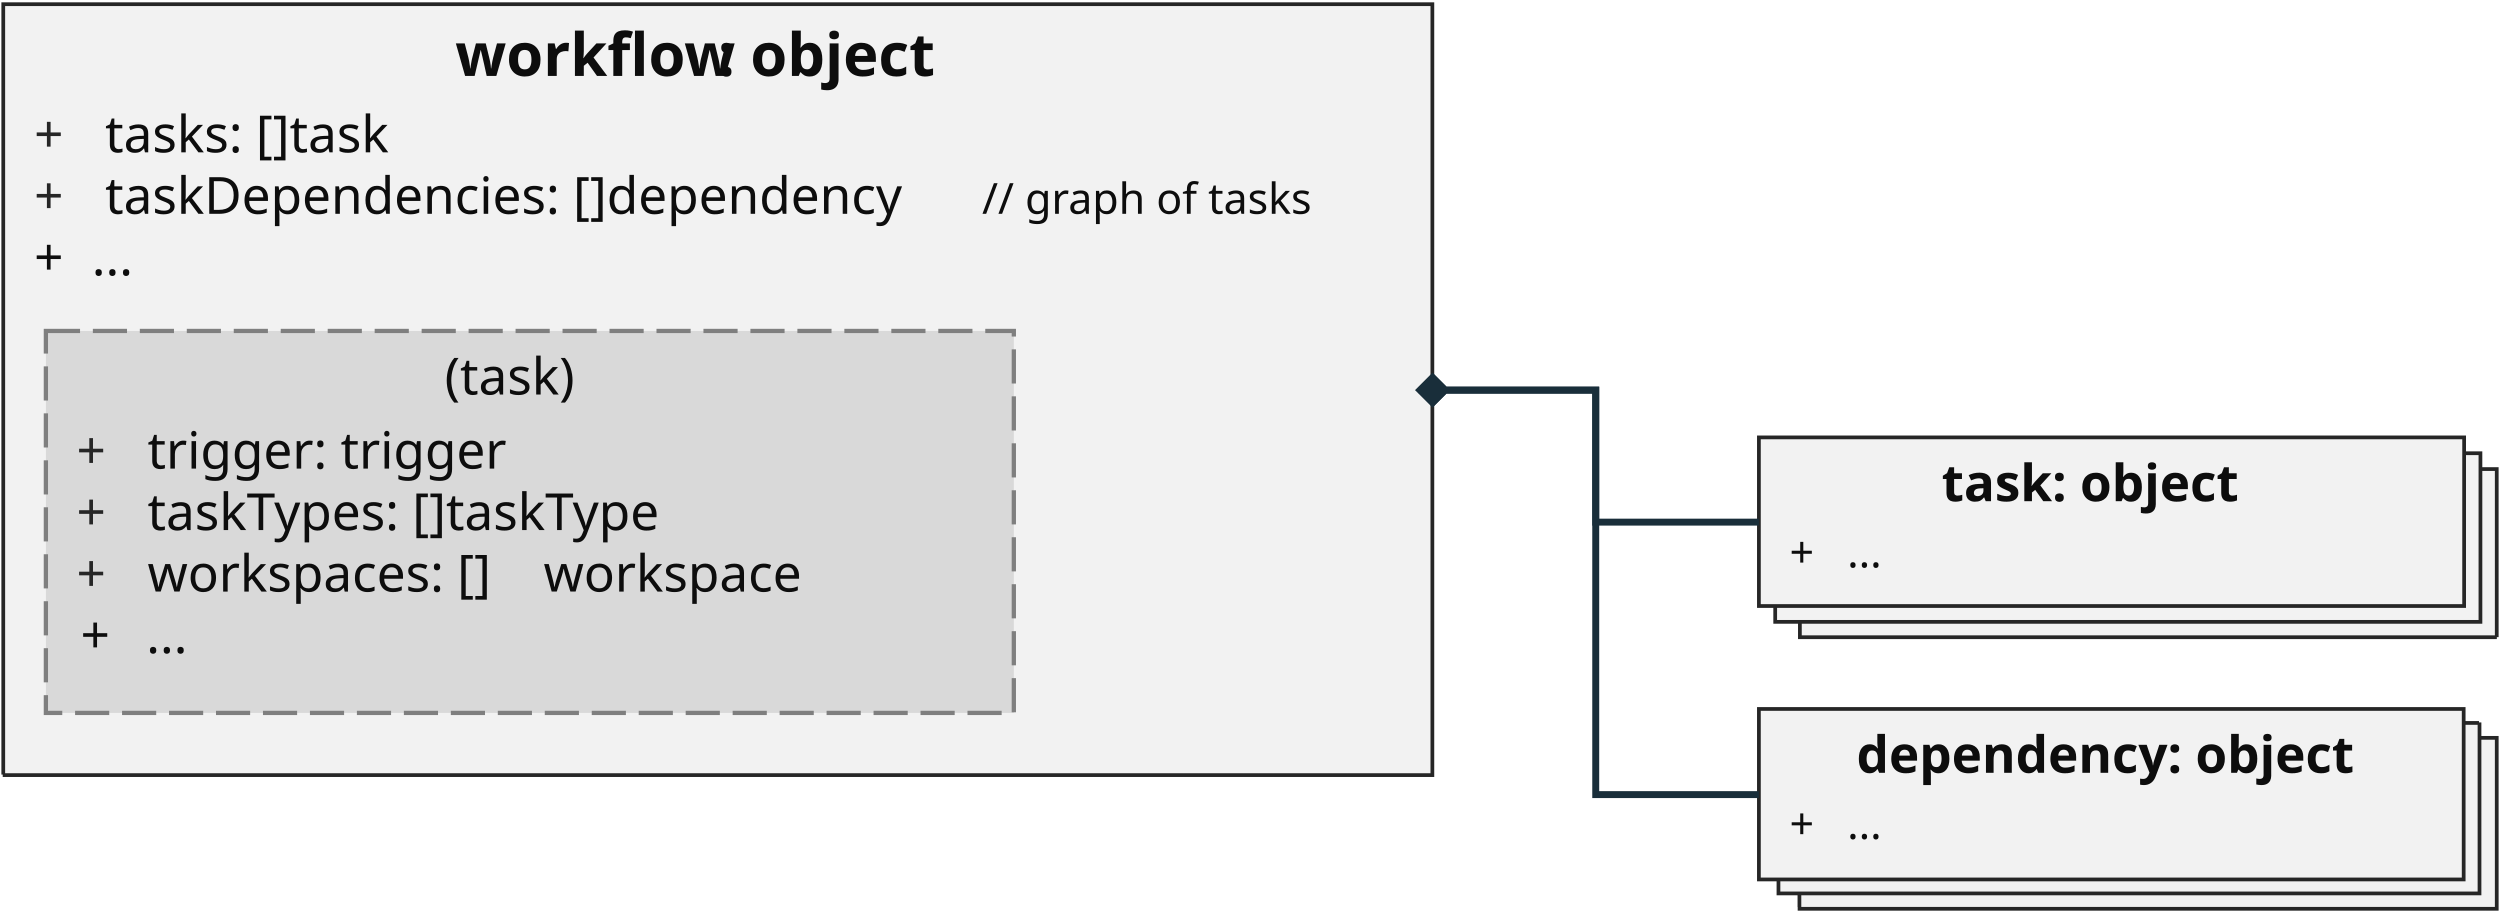
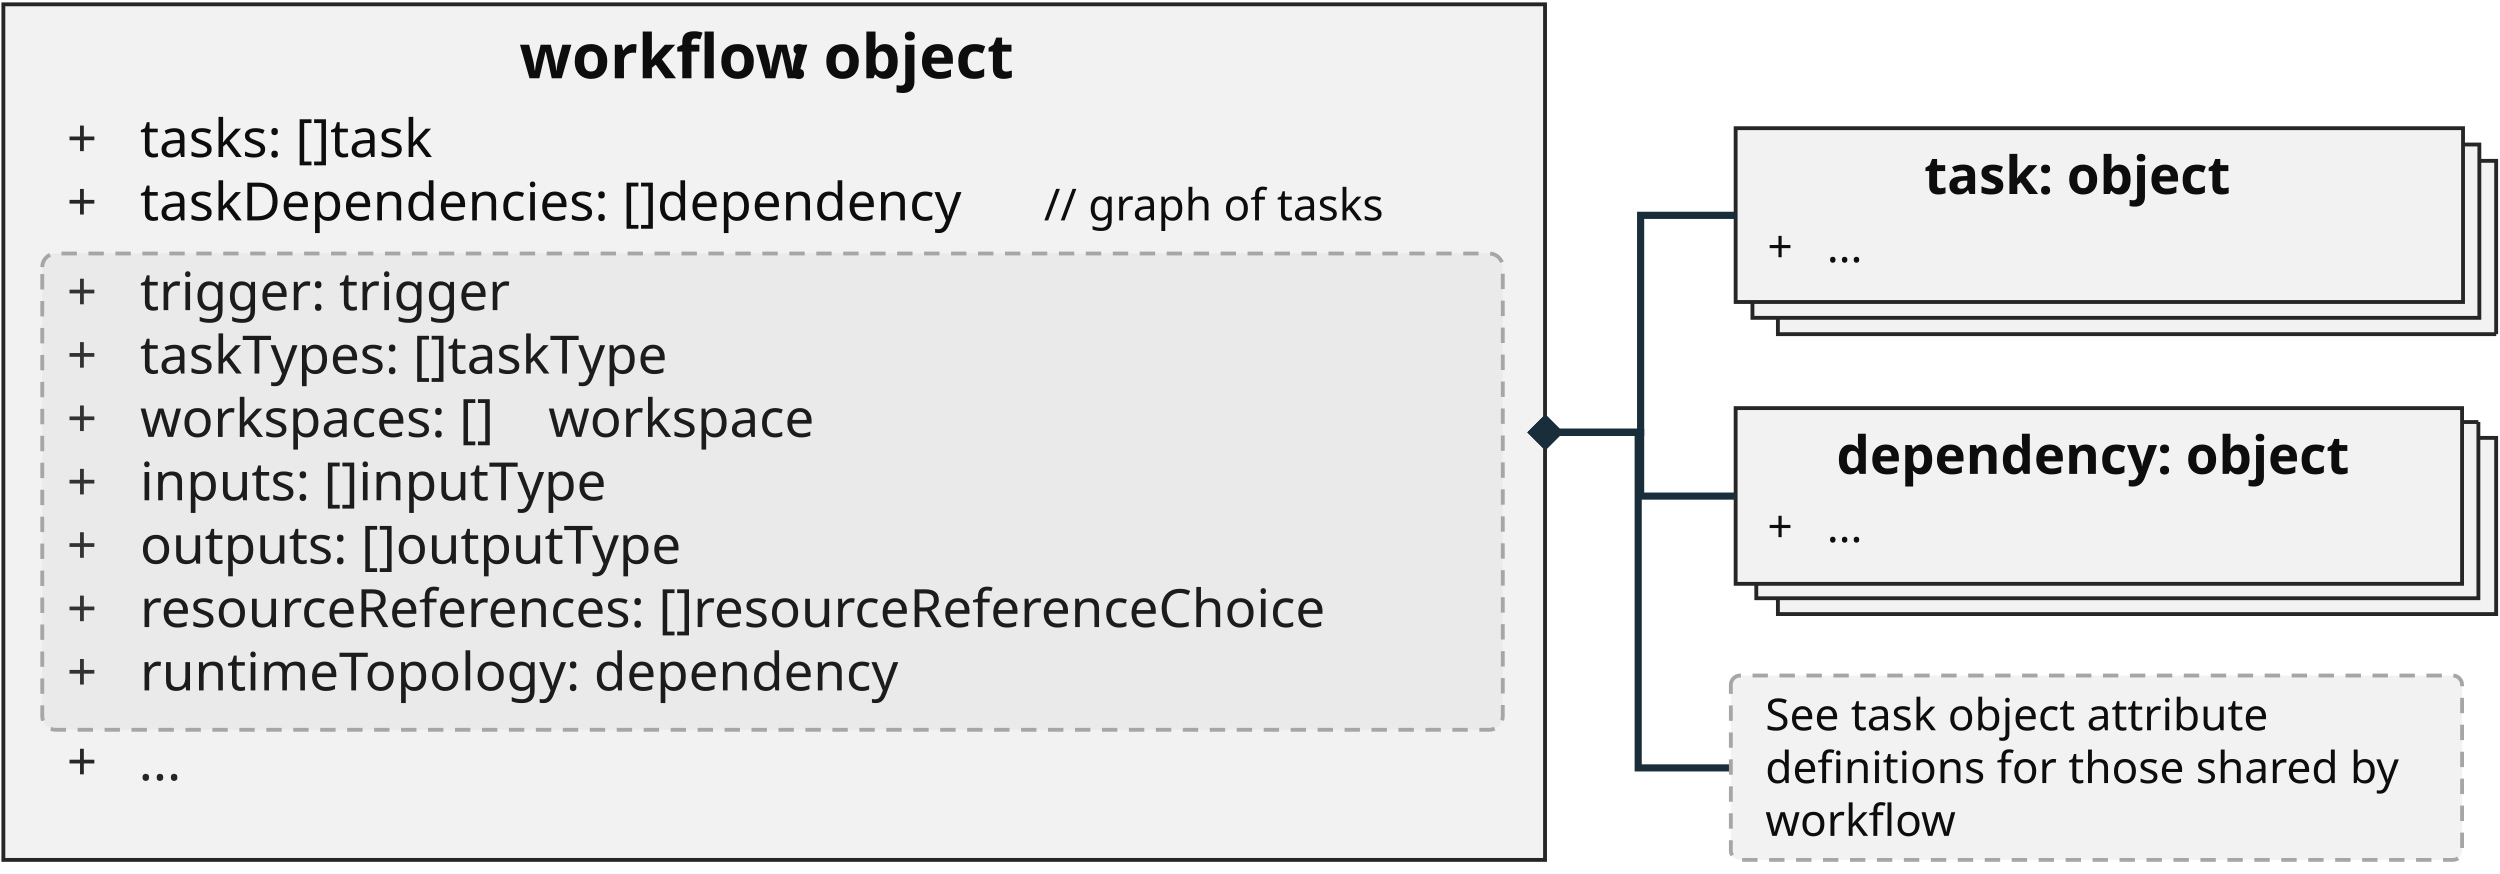
- <svg xmlns="http://www.w3.org/2000/svg" width="5367" height="1957" xml:space="preserve" overflow="hidden">
+ <svg xmlns="http://www.w3.org/2000/svg" width="5207" height="1820" xml:space="preserve" overflow="hidden">
  <g transform="translate(-403 -334)">
    <g>
-       <rect x="4266" y="1918" width="1497" height="367" stroke="#262626" stroke-width="8.021" stroke-linecap="square" stroke-linejoin="miter" stroke-miterlimit="8" stroke-dasharray="24.062 8.021" stroke-opacity="1" fill="#F2F2F2" fill-opacity="1" />
-       <text fill="#0D0D0D" fill-opacity="1" font-family="Consolas,Consolas_MSFontService,sans-serif" font-style="normal" font-variant="normal" font-weight="700" font-stretch="normal" font-size="110" text-anchor="start" direction="ltr" writing-mode="lr-tb" unicode-bidi="normal" text-decoration="none" transform="matrix(1 0 0 1 4710.81 2055)">dependency</text>
-       <text fill="#262626" fill-opacity="1" font-family="Calibri,Calibri_MSFontService,sans-serif" font-style="normal" font-variant="normal" font-weight="400" font-stretch="normal" font-size="92" text-anchor="start" direction="ltr" writing-mode="lr-tb" unicode-bidi="normal" text-decoration="none" transform="matrix(1 0 0 1 4332.11 2170)">+</text>
-       <text fill="#0D0D0D" fill-opacity="1" font-family="Consolas,Consolas_MSFontService,sans-serif" font-style="normal" font-variant="normal" font-weight="400" font-stretch="normal" font-size="92" text-anchor="start" direction="ltr" writing-mode="lr-tb" unicode-bidi="normal" text-decoration="none" transform="matrix(1 0 0 1 4484.5 2170)">dependsOn</text>
-       <rect x="4221" y="1886" width="1505" height="366" stroke="#262626" stroke-width="8.021" stroke-linecap="square" stroke-linejoin="miter" stroke-miterlimit="8" stroke-dasharray="24.062 8.021" stroke-opacity="1" fill="#F2F2F2" fill-opacity="1" />
-       <text fill="#0D0D0D" fill-opacity="1" font-family="Consolas,Consolas_MSFontService,sans-serif" font-style="normal" font-variant="normal" font-weight="700" font-stretch="normal" font-size="110" text-anchor="start" direction="ltr" writing-mode="lr-tb" unicode-bidi="normal" text-decoration="none" transform="matrix(1 0 0 1 4669.89 2023)">dependency</text>
-       <text fill="#262626" fill-opacity="1" font-family="Calibri,Calibri_MSFontService,sans-serif" font-style="normal" font-variant="normal" font-weight="400" font-stretch="normal" font-size="92" text-anchor="start" direction="ltr" writing-mode="lr-tb" unicode-bidi="normal" text-decoration="none" transform="matrix(1 0 0 1 4287.48 2138)">+</text>
-       <text fill="#0D0D0D" fill-opacity="1" font-family="Consolas,Consolas_MSFontService,sans-serif" font-style="normal" font-variant="normal" font-weight="400" font-stretch="normal" font-size="92" text-anchor="start" direction="ltr" writing-mode="lr-tb" unicode-bidi="normal" text-decoration="none" transform="matrix(1 0 0 1 4439.88 2138)">dependsOn</text>
-       <rect x="4179" y="1856" width="1513" height="366" stroke="#262626" stroke-width="8.021" stroke-linecap="square" stroke-linejoin="miter" stroke-miterlimit="8" stroke-dasharray="24.062 8.021" stroke-opacity="1" fill="#F2F2F2" fill-opacity="1" />
-       <text fill="#0D0D0D" fill-opacity="1" font-family="Consolas,Consolas_MSFontService,sans-serif" font-style="normal" font-variant="normal" font-weight="700" font-stretch="normal" font-size="110" text-anchor="start" direction="ltr" writing-mode="lr-tb" unicode-bidi="normal" text-decoration="none" transform="matrix(1 0 0 1 4388.61 1993)">dependency: object</text>
-       <text fill="#0D0D0D" fill-opacity="1" font-family="Calibri,Calibri_MSFontService,sans-serif" font-style="normal" font-variant="normal" font-weight="400" font-stretch="normal" font-size="92" text-anchor="start" direction="ltr" writing-mode="lr-tb" unicode-bidi="normal" text-decoration="none" transform="matrix(1 0 0 1 4244.81 2135)">+</text>
-       <text fill="#0D0D0D" fill-opacity="1" font-family="Consolas,Consolas_MSFontService,sans-serif" font-style="normal" font-variant="normal" font-weight="400" font-stretch="normal" font-size="92" text-anchor="start" direction="ltr" writing-mode="lr-tb" unicode-bidi="normal" text-decoration="none" transform="matrix(1 0 0 1 4368.56 2135)">...</text>
-       <rect x="4267" y="1341" width="1496" height="361" stroke="#262626" stroke-width="8.021" stroke-linecap="square" stroke-linejoin="miter" stroke-miterlimit="8" stroke-dasharray="24.062 8.021" stroke-opacity="1" fill="#F2F2F2" fill-opacity="1" />
-       <text fill="#0D0D0D" fill-opacity="1" font-family="Consolas,Consolas_MSFontService,sans-serif" font-style="normal" font-variant="normal" font-weight="700" font-stretch="normal" font-size="110" text-anchor="start" direction="ltr" writing-mode="lr-tb" unicode-bidi="normal" text-decoration="none" transform="matrix(1 0 0 1 4710.94 1478)">dependency</text>
-       <text fill="#262626" fill-opacity="1" font-family="Calibri,Calibri_MSFontService,sans-serif" font-style="normal" font-variant="normal" font-weight="400" font-stretch="normal" font-size="92" text-anchor="start" direction="ltr" writing-mode="lr-tb" unicode-bidi="normal" text-decoration="none" transform="matrix(1 0 0 1 4332.82 1593)">+</text>
-       <text fill="#0D0D0D" fill-opacity="1" font-family="Consolas,Consolas_MSFontService,sans-serif" font-style="normal" font-variant="normal" font-weight="400" font-stretch="normal" font-size="92" text-anchor="start" direction="ltr" writing-mode="lr-tb" unicode-bidi="normal" text-decoration="none" transform="matrix(1 0 0 1 4485.21 1593)">dependsOn</text>
-       <rect x="4214" y="1307" width="1514" height="362" stroke="#262626" stroke-width="8.021" stroke-linecap="square" stroke-linejoin="miter" stroke-miterlimit="8" stroke-dasharray="24.062 8.021" stroke-opacity="1" fill="#F2F2F2" fill-opacity="1" />
-       <text fill="#0D0D0D" fill-opacity="1" font-family="Consolas,Consolas_MSFontService,sans-serif" font-style="normal" font-variant="normal" font-weight="700" font-stretch="normal" font-size="110" text-anchor="start" direction="ltr" writing-mode="lr-tb" unicode-bidi="normal" text-decoration="none" transform="matrix(1 0 0 1 4666.98 1444)">dependency</text>
-       <text fill="#262626" fill-opacity="1" font-family="Calibri,Calibri_MSFontService,sans-serif" font-style="normal" font-variant="normal" font-weight="400" font-stretch="normal" font-size="92" text-anchor="start" direction="ltr" writing-mode="lr-tb" unicode-bidi="normal" text-decoration="none" transform="matrix(1 0 0 1 4279.68 1559)">+</text>
-       <text fill="#0D0D0D" fill-opacity="1" font-family="Consolas,Consolas_MSFontService,sans-serif" font-style="normal" font-variant="normal" font-weight="400" font-stretch="normal" font-size="92" text-anchor="start" direction="ltr" writing-mode="lr-tb" unicode-bidi="normal" text-decoration="none" transform="matrix(1 0 0 1 4432.08 1559)">dependsOn</text>
-       <rect x="4179" y="1273" width="1514" height="362" stroke="#262626" stroke-width="8.021" stroke-linecap="square" stroke-linejoin="miter" stroke-miterlimit="8" stroke-dasharray="24.062 8.021" stroke-opacity="1" fill="#F2F2F2" fill-opacity="1" />
-       <text fill="#0D0D0D" fill-opacity="1" font-family="Consolas,Consolas_MSFontService,sans-serif" font-style="normal" font-variant="normal" font-weight="700" font-stretch="normal" font-size="110" text-anchor="start" direction="ltr" writing-mode="lr-tb" unicode-bidi="normal" text-decoration="none" transform="matrix(1 0 0 1 4571.37 1410)">task: object</text>
-       <text fill="#0D0D0D" fill-opacity="1" font-family="Calibri,Calibri_MSFontService,sans-serif" font-style="normal" font-variant="normal" font-weight="400" font-stretch="normal" font-size="92" text-anchor="start" direction="ltr" writing-mode="lr-tb" unicode-bidi="normal" text-decoration="none" transform="matrix(1 0 0 1 4244.81 1552)">+</text>
-       <text fill="#0D0D0D" fill-opacity="1" font-family="Consolas,Consolas_MSFontService,sans-serif" font-style="normal" font-variant="normal" font-weight="400" font-stretch="normal" font-size="92" text-anchor="start" direction="ltr" writing-mode="lr-tb" unicode-bidi="normal" text-decoration="none" transform="matrix(1 0 0 1 4368.56 1552)">...</text>
-       <rect x="410" y="343" width="3068" height="1655" stroke="#262626" stroke-width="8.021" stroke-linecap="square" stroke-linejoin="miter" stroke-miterlimit="8" stroke-dasharray="24.062 8.021" stroke-opacity="1" fill="#F2F2F2" fill-opacity="1" />
-       <text fill="#0D0D0D" fill-opacity="1" font-family="Consolas,Consolas_MSFontService,sans-serif" font-style="normal" font-variant="normal" font-weight="700" font-stretch="normal" font-size="128" text-anchor="start" direction="ltr" writing-mode="lr-tb" unicode-bidi="normal" text-decoration="none" transform="matrix(1 0 0 1 1380.36 497)">workflow</text>
-       <text fill="#0D0D0D" fill-opacity="1" font-family="Consolas,Consolas_MSFontService,sans-serif" font-style="normal" font-variant="normal" font-weight="700" font-stretch="normal" font-size="128" text-anchor="start" direction="ltr" writing-mode="lr-tb" unicode-bidi="normal" text-decoration="none" transform="matrix(1 0 0 1 1944.11 497)">: object</text>
-       <text fill="#262626" fill-opacity="1" font-family="Calibri,Calibri_MSFontService,sans-serif" font-style="normal" font-variant="normal" font-weight="400" font-stretch="normal" font-size="110" text-anchor="start" direction="ltr" writing-mode="lr-tb" unicode-bidi="normal" text-decoration="none" transform="matrix(1 0 0 1 476.296 661)">+</text>
-       <text fill="#0D0D0D" fill-opacity="1" font-family="Consolas,Consolas_MSFontService,sans-serif" font-style="normal" font-variant="normal" font-weight="400" font-stretch="normal" font-size="110" text-anchor="start" direction="ltr" writing-mode="lr-tb" unicode-bidi="normal" text-decoration="none" transform="matrix(1 0 0 1 628.691 661)">tasks: []task</text>
-       <text fill="#262626" fill-opacity="1" font-family="Calibri,Calibri_MSFontService,sans-serif" font-style="normal" font-variant="normal" font-weight="400" font-stretch="normal" font-size="110" text-anchor="start" direction="ltr" writing-mode="lr-tb" unicode-bidi="normal" text-decoration="none" transform="matrix(1 0 0 1 476.296 793)">+</text>
-       <text fill="#0D0D0D" fill-opacity="1" font-family="Consolas,Consolas_MSFontService,sans-serif" font-style="normal" font-variant="normal" font-weight="400" font-stretch="normal" font-size="110" text-anchor="start" direction="ltr" writing-mode="lr-tb" unicode-bidi="normal" text-decoration="none" transform="matrix(1 0 0 1 628.691 793)">taskDependencies: []dependency </text>
-       <text fill="#0D0D0D" fill-opacity="1" font-family="Consolas,Consolas_MSFontService,sans-serif" font-style="normal" font-variant="normal" font-weight="400" font-stretch="normal" font-size="92" text-anchor="start" direction="ltr" writing-mode="lr-tb" unicode-bidi="normal" text-decoration="none" transform="matrix(1 0 0 1 2511.3 793)">// graph of tasks</text>
-       <text fill="#0D0D0D" fill-opacity="1" font-family="Calibri,Calibri_MSFontService,sans-serif" font-style="normal" font-variant="normal" font-weight="400" font-stretch="normal" font-size="110" text-anchor="start" direction="ltr" writing-mode="lr-tb" unicode-bidi="normal" text-decoration="none" transform="matrix(1 0 0 1 476.296 925)">+</text>
-       <text fill="#0D0D0D" fill-opacity="1" font-family="Consolas,Consolas_MSFontService,sans-serif" font-style="normal" font-variant="normal" font-weight="400" font-stretch="normal" font-size="110" text-anchor="start" direction="ltr" writing-mode="lr-tb" unicode-bidi="normal" text-decoration="none" transform="matrix(1 0 0 1 600.046 925)">...</text>
-       <path d="M3478.5 1164.05 3836.16 1164.05 3836.16 2039.87 3828.72 2032.42 4178.93 2032.42 4178.93 2047.32 3821.27 2047.32 3821.27 1171.5 3828.72 1178.95 3478.5 1178.95ZM3478.5 1208.74 3441.26 1171.5 3478.5 1134.26 3515.74 1171.5Z" fill="#192E3A" fill-rule="nonzero" fill-opacity="1" />
-       <path d="M3478.5 1164.05 3836.16 1164.05 3836.16 1454.97 3828.72 1447.52 4178.93 1447.52 4178.93 1462.42 3821.27 1462.42 3821.27 1171.5 3828.72 1178.95 3478.5 1178.95ZM3478.5 1208.74 3441.26 1171.5 3478.5 1134.26 3515.74 1171.5Z" fill="#192E3A" fill-rule="nonzero" fill-opacity="1" />
-       <rect x="501.5" y="1044.5" width="2078" height="820" stroke="#7F7F7F" stroke-width="9.167" stroke-linecap="butt" stroke-linejoin="miter" stroke-miterlimit="8" stroke-dasharray="73.333 27.5" stroke-opacity="1" fill="#D9D9D9" fill-opacity="1" />
-       <text fill="#0D0D0D" fill-opacity="1" font-family="Consolas,Consolas_MSFontService,sans-serif" font-style="normal" font-variant="normal" font-weight="400" font-stretch="normal" font-size="110" text-anchor="start" direction="ltr" writing-mode="lr-tb" unicode-bidi="normal" text-decoration="none" transform="matrix(1 0 0 1 1357.64 1181)">(task)</text>
-       <text fill="#262626" fill-opacity="1" font-family="Calibri,Calibri_MSFontService,sans-serif" font-style="normal" font-variant="normal" font-weight="400" font-stretch="normal" font-size="110" text-anchor="start" direction="ltr" writing-mode="lr-tb" unicode-bidi="normal" text-decoration="none" transform="matrix(1 0 0 1 567.315 1340)">+</text>
-       <text fill="#0D0D0D" fill-opacity="1" font-family="Consolas,Consolas_MSFontService,sans-serif" font-style="normal" font-variant="normal" font-weight="400" font-stretch="normal" font-size="110" text-anchor="start" direction="ltr" writing-mode="lr-tb" unicode-bidi="normal" text-decoration="none" transform="matrix(1 0 0 1 719.71 1340)">trigger: trigger</text>
-       <text fill="#262626" fill-opacity="1" font-family="Calibri,Calibri_MSFontService,sans-serif" font-style="normal" font-variant="normal" font-weight="400" font-stretch="normal" font-size="110" text-anchor="start" direction="ltr" writing-mode="lr-tb" unicode-bidi="normal" text-decoration="none" transform="matrix(1 0 0 1 567.315 1472)">+</text>
-       <text fill="#0D0D0D" fill-opacity="1" font-family="Consolas,Consolas_MSFontService,sans-serif" font-style="normal" font-variant="normal" font-weight="400" font-stretch="normal" font-size="110" text-anchor="start" direction="ltr" writing-mode="lr-tb" unicode-bidi="normal" text-decoration="none" transform="matrix(1 0 0 1 719.71 1472)">taskTypes: []taskType</text>
-       <text fill="#262626" fill-opacity="1" font-family="Calibri,Calibri_MSFontService,sans-serif" font-style="normal" font-variant="normal" font-weight="400" font-stretch="normal" font-size="110" text-anchor="start" direction="ltr" writing-mode="lr-tb" unicode-bidi="normal" text-decoration="none" transform="matrix(1 0 0 1 567.315 1604)">+</text>
-       <text fill="#0D0D0D" fill-opacity="1" font-family="Consolas,Consolas_MSFontService,sans-serif" font-style="normal" font-variant="normal" font-weight="400" font-stretch="normal" font-size="110" text-anchor="start" direction="ltr" writing-mode="lr-tb" unicode-bidi="normal" text-decoration="none" transform="matrix(1 0 0 1 719.71 1604)">workspaces: []</text>
-       <text fill="#0D0D0D" fill-opacity="1" font-family="Consolas,Consolas_MSFontService,sans-serif" font-style="normal" font-variant="normal" font-weight="400" font-stretch="normal" font-size="110" text-anchor="start" direction="ltr" writing-mode="lr-tb" unicode-bidi="normal" text-decoration="none" transform="matrix(1 0 0 1 1569.92 1604)">workspace</text>
-       <text fill="#0D0D0D" fill-opacity="1" font-family="Calibri,Calibri_MSFontService,sans-serif" font-style="normal" font-variant="normal" font-weight="400" font-stretch="normal" font-size="110" text-anchor="start" direction="ltr" writing-mode="lr-tb" unicode-bidi="normal" text-decoration="none" transform="matrix(1 0 0 1 576.023 1736)">+</text>
-       <text fill="#0D0D0D" fill-opacity="1" font-family="Consolas,Consolas_MSFontService,sans-serif" font-style="normal" font-variant="normal" font-weight="400" font-stretch="normal" font-size="110" text-anchor="start" direction="ltr" writing-mode="lr-tb" unicode-bidi="normal" text-decoration="none" transform="matrix(1 0 0 1 716.96 1736)">...</text>
+       <rect x="4106" y="1246" width="1496" height="367" stroke="#262626" stroke-width="8.021" stroke-linecap="square" stroke-linejoin="miter" stroke-miterlimit="8" stroke-dasharray="24.062 8.021" stroke-opacity="1" fill="#F2F2F2" fill-opacity="1" />
+       <text fill="#0D0D0D" fill-opacity="1" font-family="Consolas,Consolas_MSFontService,sans-serif" font-style="normal" font-variant="normal" font-weight="700" font-stretch="normal" font-size="110" text-anchor="start" direction="ltr" writing-mode="lr-tb" unicode-bidi="normal" text-decoration="none" transform="matrix(1 0 0 1 4550.26 1383)">dependency</text>
+       <text fill="#262626" fill-opacity="1" font-family="Calibri,Calibri_MSFontService,sans-serif" font-style="normal" font-variant="normal" font-weight="400" font-stretch="normal" font-size="92" text-anchor="start" direction="ltr" writing-mode="lr-tb" unicode-bidi="normal" text-decoration="none" transform="matrix(1 0 0 1 4171.57 1498)">+</text>
+       <text fill="#0D0D0D" fill-opacity="1" font-family="Consolas,Consolas_MSFontService,sans-serif" font-style="normal" font-variant="normal" font-weight="400" font-stretch="normal" font-size="92" text-anchor="start" direction="ltr" writing-mode="lr-tb" unicode-bidi="normal" text-decoration="none" transform="matrix(1 0 0 1 4323.96 1498)">dependsOn</text>
+       <rect x="4061" y="1213" width="1504" height="367" stroke="#262626" stroke-width="8.021" stroke-linecap="square" stroke-linejoin="miter" stroke-miterlimit="8" stroke-dasharray="24.062 8.021" stroke-opacity="1" fill="#F2F2F2" fill-opacity="1" />
+       <text fill="#0D0D0D" fill-opacity="1" font-family="Consolas,Consolas_MSFontService,sans-serif" font-style="normal" font-variant="normal" font-weight="700" font-stretch="normal" font-size="110" text-anchor="start" direction="ltr" writing-mode="lr-tb" unicode-bidi="normal" text-decoration="none" transform="matrix(1 0 0 1 4509.35 1350)">dependency</text>
+       <text fill="#262626" fill-opacity="1" font-family="Calibri,Calibri_MSFontService,sans-serif" font-style="normal" font-variant="normal" font-weight="400" font-stretch="normal" font-size="92" text-anchor="start" direction="ltr" writing-mode="lr-tb" unicode-bidi="normal" text-decoration="none" transform="matrix(1 0 0 1 4126.94 1465)">+</text>
+       <text fill="#0D0D0D" fill-opacity="1" font-family="Consolas,Consolas_MSFontService,sans-serif" font-style="normal" font-variant="normal" font-weight="400" font-stretch="normal" font-size="92" text-anchor="start" direction="ltr" writing-mode="lr-tb" unicode-bidi="normal" text-decoration="none" transform="matrix(1 0 0 1 4279.34 1465)">dependsOn</text>
+       <rect x="4018" y="1184" width="1513" height="366" stroke="#262626" stroke-width="8.021" stroke-linecap="square" stroke-linejoin="miter" stroke-miterlimit="8" stroke-dasharray="24.062 8.021" stroke-opacity="1" fill="#F2F2F2" fill-opacity="1" />
+       <text fill="#0D0D0D" fill-opacity="1" font-family="Consolas,Consolas_MSFontService,sans-serif" font-style="normal" font-variant="normal" font-weight="700" font-stretch="normal" font-size="110" text-anchor="start" direction="ltr" writing-mode="lr-tb" unicode-bidi="normal" text-decoration="none" transform="matrix(1 0 0 1 4228.07 1321)">dependency: object</text>
+       <text fill="#0D0D0D" fill-opacity="1" font-family="Calibri,Calibri_MSFontService,sans-serif" font-style="normal" font-variant="normal" font-weight="400" font-stretch="normal" font-size="92" text-anchor="start" direction="ltr" writing-mode="lr-tb" unicode-bidi="normal" text-decoration="none" transform="matrix(1 0 0 1 4084.27 1463)">+</text>
+       <text fill="#0D0D0D" fill-opacity="1" font-family="Consolas,Consolas_MSFontService,sans-serif" font-style="normal" font-variant="normal" font-weight="400" font-stretch="normal" font-size="92" text-anchor="start" direction="ltr" writing-mode="lr-tb" unicode-bidi="normal" text-decoration="none" transform="matrix(1 0 0 1 4208.02 1463)">...</text>
+       <rect x="4106" y="669" width="1496" height="361" stroke="#262626" stroke-width="8.021" stroke-linecap="square" stroke-linejoin="miter" stroke-miterlimit="8" stroke-dasharray="24.062 8.021" stroke-opacity="1" fill="#F2F2F2" fill-opacity="1" />
+       <text fill="#0D0D0D" fill-opacity="1" font-family="Consolas,Consolas_MSFontService,sans-serif" font-style="normal" font-variant="normal" font-weight="700" font-stretch="normal" font-size="110" text-anchor="start" direction="ltr" writing-mode="lr-tb" unicode-bidi="normal" text-decoration="none" transform="matrix(1 0 0 1 4550.4 806)">dependency</text>
+       <text fill="#262626" fill-opacity="1" font-family="Calibri,Calibri_MSFontService,sans-serif" font-style="normal" font-variant="normal" font-weight="400" font-stretch="normal" font-size="92" text-anchor="start" direction="ltr" writing-mode="lr-tb" unicode-bidi="normal" text-decoration="none" transform="matrix(1 0 0 1 4172.27 921)">+</text>
+       <text fill="#0D0D0D" fill-opacity="1" font-family="Consolas,Consolas_MSFontService,sans-serif" font-style="normal" font-variant="normal" font-weight="400" font-stretch="normal" font-size="92" text-anchor="start" direction="ltr" writing-mode="lr-tb" unicode-bidi="normal" text-decoration="none" transform="matrix(1 0 0 1 4324.67 921)">dependsOn</text>
+       <rect x="4053" y="635" width="1514" height="361" stroke="#262626" stroke-width="8.021" stroke-linecap="square" stroke-linejoin="miter" stroke-miterlimit="8" stroke-dasharray="24.062 8.021" stroke-opacity="1" fill="#F2F2F2" fill-opacity="1" />
+       <text fill="#0D0D0D" fill-opacity="1" font-family="Consolas,Consolas_MSFontService,sans-serif" font-style="normal" font-variant="normal" font-weight="700" font-stretch="normal" font-size="110" text-anchor="start" direction="ltr" writing-mode="lr-tb" unicode-bidi="normal" text-decoration="none" transform="matrix(1 0 0 1 4506.43 772)">dependency</text>
+       <text fill="#262626" fill-opacity="1" font-family="Calibri,Calibri_MSFontService,sans-serif" font-style="normal" font-variant="normal" font-weight="400" font-stretch="normal" font-size="92" text-anchor="start" direction="ltr" writing-mode="lr-tb" unicode-bidi="normal" text-decoration="none" transform="matrix(1 0 0 1 4119.14 887)">+</text>
+       <text fill="#0D0D0D" fill-opacity="1" font-family="Consolas,Consolas_MSFontService,sans-serif" font-style="normal" font-variant="normal" font-weight="400" font-stretch="normal" font-size="92" text-anchor="start" direction="ltr" writing-mode="lr-tb" unicode-bidi="normal" text-decoration="none" transform="matrix(1 0 0 1 4271.54 887)">dependsOn</text>
+       <rect x="4018" y="601" width="1515" height="362" stroke="#262626" stroke-width="8.021" stroke-linecap="square" stroke-linejoin="miter" stroke-miterlimit="8" stroke-dasharray="24.062 8.021" stroke-opacity="1" fill="#F2F2F2" fill-opacity="1" />
+       <text fill="#0D0D0D" fill-opacity="1" font-family="Consolas,Consolas_MSFontService,sans-serif" font-style="normal" font-variant="normal" font-weight="700" font-stretch="normal" font-size="110" text-anchor="start" direction="ltr" writing-mode="lr-tb" unicode-bidi="normal" text-decoration="none" transform="matrix(1 0 0 1 4410.83 738)">task: object</text>
+       <text fill="#0D0D0D" fill-opacity="1" font-family="Calibri,Calibri_MSFontService,sans-serif" font-style="normal" font-variant="normal" font-weight="400" font-stretch="normal" font-size="92" text-anchor="start" direction="ltr" writing-mode="lr-tb" unicode-bidi="normal" text-decoration="none" transform="matrix(1 0 0 1 4084.27 880)">+</text>
+       <text fill="#0D0D0D" fill-opacity="1" font-family="Consolas,Consolas_MSFontService,sans-serif" font-style="normal" font-variant="normal" font-weight="400" font-stretch="normal" font-size="92" text-anchor="start" direction="ltr" writing-mode="lr-tb" unicode-bidi="normal" text-decoration="none" transform="matrix(1 0 0 1 4208.02 880)">...</text>
+       <rect x="410" y="343" width="3211" height="1782" stroke="#262626" stroke-width="8.021" stroke-linecap="square" stroke-linejoin="miter" stroke-miterlimit="8" stroke-dasharray="24.062 8.021" stroke-opacity="1" fill="#F2F2F2" fill-opacity="1" />
+       <text fill="#0D0D0D" fill-opacity="1" font-family="Consolas,Consolas_MSFontService,sans-serif" font-style="normal" font-variant="normal" font-weight="700" font-stretch="normal" font-size="128" text-anchor="start" direction="ltr" writing-mode="lr-tb" unicode-bidi="normal" text-decoration="none" transform="matrix(1 0 0 1 1484.74 497)">workflow</text>
+       <text fill="#0D0D0D" fill-opacity="1" font-family="Consolas,Consolas_MSFontService,sans-serif" font-style="normal" font-variant="normal" font-weight="700" font-stretch="normal" font-size="128" text-anchor="start" direction="ltr" writing-mode="lr-tb" unicode-bidi="normal" text-decoration="none" transform="matrix(1 0 0 1 2048.49 497)">: object</text>
+       <text fill="#262626" fill-opacity="1" font-family="Calibri,Calibri_MSFontService,sans-serif" font-style="normal" font-variant="normal" font-weight="400" font-stretch="normal" font-size="110" text-anchor="start" direction="ltr" writing-mode="lr-tb" unicode-bidi="normal" text-decoration="none" transform="matrix(1 0 0 1 542.296 661)">+</text>
+       <text fill="#0D0D0D" fill-opacity="1" font-family="Consolas,Consolas_MSFontService,sans-serif" font-style="normal" font-variant="normal" font-weight="400" font-stretch="normal" font-size="110" text-anchor="start" direction="ltr" writing-mode="lr-tb" unicode-bidi="normal" text-decoration="none" transform="matrix(1 0 0 1 694.691 661)">tasks: []task</text>
+       <text fill="#262626" fill-opacity="1" font-family="Calibri,Calibri_MSFontService,sans-serif" font-style="normal" font-variant="normal" font-weight="400" font-stretch="normal" font-size="110" text-anchor="start" direction="ltr" writing-mode="lr-tb" unicode-bidi="normal" text-decoration="none" transform="matrix(1 0 0 1 542.296 793)">+</text>
+       <text fill="#0D0D0D" fill-opacity="1" font-family="Consolas,Consolas_MSFontService,sans-serif" font-style="normal" font-variant="normal" font-weight="400" font-stretch="normal" font-size="110" text-anchor="start" direction="ltr" writing-mode="lr-tb" unicode-bidi="normal" text-decoration="none" transform="matrix(1 0 0 1 694.691 793)">taskDependencies: []dependency </text>
+       <text fill="#0D0D0D" fill-opacity="1" font-family="Consolas,Consolas_MSFontService,sans-serif" font-style="normal" font-variant="normal" font-weight="400" font-stretch="normal" font-size="92" text-anchor="start" direction="ltr" writing-mode="lr-tb" unicode-bidi="normal" text-decoration="none" transform="matrix(1 0 0 1 2577.3 793)">// graph of tasks</text>
+       <text fill="#262626" fill-opacity="1" font-family="Calibri,Calibri_MSFontService,sans-serif" font-style="normal" font-variant="normal" font-weight="400" font-stretch="normal" font-size="110" text-anchor="start" direction="ltr" writing-mode="lr-tb" unicode-bidi="normal" text-decoration="none" transform="matrix(1 0 0 1 542.296 980)">+</text>
+       <text fill="#0D0D0D" fill-opacity="1" font-family="Consolas,Consolas_MSFontService,sans-serif" font-style="normal" font-variant="normal" font-weight="400" font-stretch="normal" font-size="110" text-anchor="start" direction="ltr" writing-mode="lr-tb" unicode-bidi="normal" text-decoration="none" transform="matrix(1 0 0 1 694.691 980)">trigger: trigger</text>
+       <text fill="#262626" fill-opacity="1" font-family="Calibri,Calibri_MSFontService,sans-serif" font-style="normal" font-variant="normal" font-weight="400" font-stretch="normal" font-size="110" text-anchor="start" direction="ltr" writing-mode="lr-tb" unicode-bidi="normal" text-decoration="none" transform="matrix(1 0 0 1 542.296 1112)">+</text>
+       <text fill="#0D0D0D" fill-opacity="1" font-family="Consolas,Consolas_MSFontService,sans-serif" font-style="normal" font-variant="normal" font-weight="400" font-stretch="normal" font-size="110" text-anchor="start" direction="ltr" writing-mode="lr-tb" unicode-bidi="normal" text-decoration="none" transform="matrix(1 0 0 1 694.691 1112)">taskTypes: []taskType</text>
+       <text fill="#262626" fill-opacity="1" font-family="Calibri,Calibri_MSFontService,sans-serif" font-style="normal" font-variant="normal" font-weight="400" font-stretch="normal" font-size="110" text-anchor="start" direction="ltr" writing-mode="lr-tb" unicode-bidi="normal" text-decoration="none" transform="matrix(1 0 0 1 542.296 1244)">+</text>
+       <text fill="#0D0D0D" fill-opacity="1" font-family="Consolas,Consolas_MSFontService,sans-serif" font-style="normal" font-variant="normal" font-weight="400" font-stretch="normal" font-size="110" text-anchor="start" direction="ltr" writing-mode="lr-tb" unicode-bidi="normal" text-decoration="none" transform="matrix(1 0 0 1 694.691 1244)">workspaces: []</text>
+       <text fill="#0D0D0D" fill-opacity="1" font-family="Consolas,Consolas_MSFontService,sans-serif" font-style="normal" font-variant="normal" font-weight="400" font-stretch="normal" font-size="110" text-anchor="start" direction="ltr" writing-mode="lr-tb" unicode-bidi="normal" text-decoration="none" transform="matrix(1 0 0 1 1544.9 1244)">workspace</text>
+       <text fill="#262626" fill-opacity="1" font-family="Calibri,Calibri_MSFontService,sans-serif" font-style="normal" font-variant="normal" font-weight="400" font-stretch="normal" font-size="110" text-anchor="start" direction="ltr" writing-mode="lr-tb" unicode-bidi="normal" text-decoration="none" transform="matrix(1 0 0 1 542.296 1376)">+</text>
+       <text fill="#0D0D0D" fill-opacity="1" font-family="Consolas,Consolas_MSFontService,sans-serif" font-style="normal" font-variant="normal" font-weight="400" font-stretch="normal" font-size="110" text-anchor="start" direction="ltr" writing-mode="lr-tb" unicode-bidi="normal" text-decoration="none" transform="matrix(1 0 0 1 694.691 1376)">inputs: []inputType</text>
+       <text fill="#262626" fill-opacity="1" font-family="Calibri,Calibri_MSFontService,sans-serif" font-style="normal" font-variant="normal" font-weight="400" font-stretch="normal" font-size="110" text-anchor="start" direction="ltr" writing-mode="lr-tb" unicode-bidi="normal" text-decoration="none" transform="matrix(1 0 0 1 542.296 1508)">+</text>
+       <text fill="#0D0D0D" fill-opacity="1" font-family="Consolas,Consolas_MSFontService,sans-serif" font-style="normal" font-variant="normal" font-weight="400" font-stretch="normal" font-size="110" text-anchor="start" direction="ltr" writing-mode="lr-tb" unicode-bidi="normal" text-decoration="none" transform="matrix(1 0 0 1 694.691 1508)">outputs: []outputType</text>
+       <text fill="#262626" fill-opacity="1" font-family="Calibri,Calibri_MSFontService,sans-serif" font-style="normal" font-variant="normal" font-weight="400" font-stretch="normal" font-size="110" text-anchor="start" direction="ltr" writing-mode="lr-tb" unicode-bidi="normal" text-decoration="none" transform="matrix(1 0 0 1 542.296 1640)">+</text>
+       <text fill="#0D0D0D" fill-opacity="1" font-family="Consolas,Consolas_MSFontService,sans-serif" font-style="normal" font-variant="normal" font-weight="400" font-stretch="normal" font-size="110" text-anchor="start" direction="ltr" writing-mode="lr-tb" unicode-bidi="normal" text-decoration="none" transform="matrix(1 0 0 1 694.691 1640)">resourceReferences: []resourceReferenceChoice</text>
+       <text fill="#262626" fill-opacity="1" font-family="Calibri,Calibri_MSFontService,sans-serif" font-style="normal" font-variant="normal" font-weight="400" font-stretch="normal" font-size="110" text-anchor="start" direction="ltr" writing-mode="lr-tb" unicode-bidi="normal" text-decoration="none" transform="matrix(1 0 0 1 542.296 1772)">+</text>
+       <text fill="#0D0D0D" fill-opacity="1" font-family="Consolas,Consolas_MSFontService,sans-serif" font-style="normal" font-variant="normal" font-weight="400" font-stretch="normal" font-size="110" text-anchor="start" direction="ltr" writing-mode="lr-tb" unicode-bidi="normal" text-decoration="none" transform="matrix(1 0 0 1 694.691 1772)">runtimeTopology: dependency</text>
+       <text fill="#262626" fill-opacity="1" font-family="Calibri,Calibri_MSFontService,sans-serif" font-style="normal" font-variant="normal" font-weight="400" font-stretch="normal" font-size="110" text-anchor="start" direction="ltr" writing-mode="lr-tb" unicode-bidi="normal" text-decoration="none" transform="matrix(1 0 0 1 542.296 1959)">+</text>
+       <text fill="#262626" fill-opacity="1" font-family="Consolas,Consolas_MSFontService,sans-serif" font-style="normal" font-variant="normal" font-weight="400" font-stretch="normal" font-size="110" text-anchor="start" direction="ltr" writing-mode="lr-tb" unicode-bidi="normal" text-decoration="none" transform="matrix(1 0 0 1 691.941 1959)">...</text>
+       <path d="M3621.5 1227.05 3827.54 1227.05 3827.54 1367.28 3820.09 1359.83 4018.69 1359.83 4018.69 1374.73 3812.65 1374.73 3812.65 1234.5 3820.09 1241.95 3621.5 1241.95ZM3621.5 1271.74 3584.26 1234.5 3621.5 1197.26 3658.74 1234.5Z" fill="#192E3A" fill-rule="nonzero" fill-opacity="1" />
+       <path d="M0-7.448 206.041-7.448 206.041 452.119 198.593 444.672 397.186 444.672 397.186 459.567 191.145 459.567 191.145 0 198.593 7.448 0 7.448ZM0 37.24-37.24 0 0-37.24 37.24 0Z" fill="#192E3A" fill-rule="nonzero" fill-opacity="1" transform="matrix(1 0 0 -1 3621.5 1234.62)" />
+       <path d="M491 890.281C491 874.662 503.662 862 519.281 862L3504.72 862C3520.34 862 3533 874.662 3533 890.281L3533 1825.72C3533 1841.34 3520.34 1854 3504.72 1854L519.281 1854C503.662 1854 491 1841.34 491 1825.72Z" stroke="#A6A6A6" stroke-width="8.021" stroke-linecap="butt" stroke-linejoin="miter" stroke-miterlimit="8" stroke-dasharray="32.083 24.062" stroke-opacity="1" fill="#A6A6A6" fill-rule="evenodd" fill-opacity="0.098" />
+       <path d="M3621.5 1227.05 3822.47 1227.05 3822.47 1933.34 3815.03 1925.89 4008.55 1925.89 4008.55 1940.78 3807.58 1940.78 3807.58 1234.5 3815.03 1241.95 3621.5 1241.95ZM3621.5 1271.74 3584.26 1234.5 3621.5 1197.26 3658.74 1234.5Z" fill="#192E3A" fill-rule="nonzero" fill-opacity="1" />
+       <path d="M4008 1760.35C4008 1749.66 4016.66 1741 4027.35 1741L5511.65 1741C5522.34 1741 5531 1749.66 5531 1760.35L5531 2105.65C5531 2116.34 5522.34 2125 5511.65 2125L4027.35 2125C4016.66 2125 4008 2116.34 4008 2105.65Z" stroke="#A6A6A6" stroke-width="8.021" stroke-linecap="butt" stroke-linejoin="miter" stroke-miterlimit="8" stroke-dasharray="32.083 24.062" stroke-opacity="1" fill="#F2F2F2" fill-rule="evenodd" fill-opacity="1" />
+       <text fill="#0D0D0D" fill-opacity="1" font-family="IBM Plex Sans,IBM Plex Sans_MSFontService,sans-serif" font-style="normal" font-variant="normal" font-weight="400" font-stretch="normal" font-size="92" text-anchor="start" direction="ltr" writing-mode="lr-tb" unicode-bidi="normal" text-decoration="none" transform="matrix(1 0 0 1 4079.79 1855)">See task object attribute </text>
+       <text fill="#0D0D0D" fill-opacity="1" font-family="IBM Plex Sans,IBM Plex Sans_MSFontService,sans-serif" font-style="normal" font-variant="normal" font-weight="400" font-stretch="normal" font-size="92" text-anchor="start" direction="ltr" writing-mode="lr-tb" unicode-bidi="normal" text-decoration="none" transform="matrix(1 0 0 1 4079.79 1965)">definitions for those shared by </text>
+       <text fill="#0D0D0D" fill-opacity="1" font-family="IBM Plex Sans,IBM Plex Sans_MSFontService,sans-serif" font-style="normal" font-variant="normal" font-weight="400" font-stretch="normal" font-size="92" text-anchor="start" direction="ltr" writing-mode="lr-tb" unicode-bidi="normal" text-decoration="none" transform="matrix(1 0 0 1 4079.79 2075)">workflow</text>
    </g>
  </g>
</svg>
